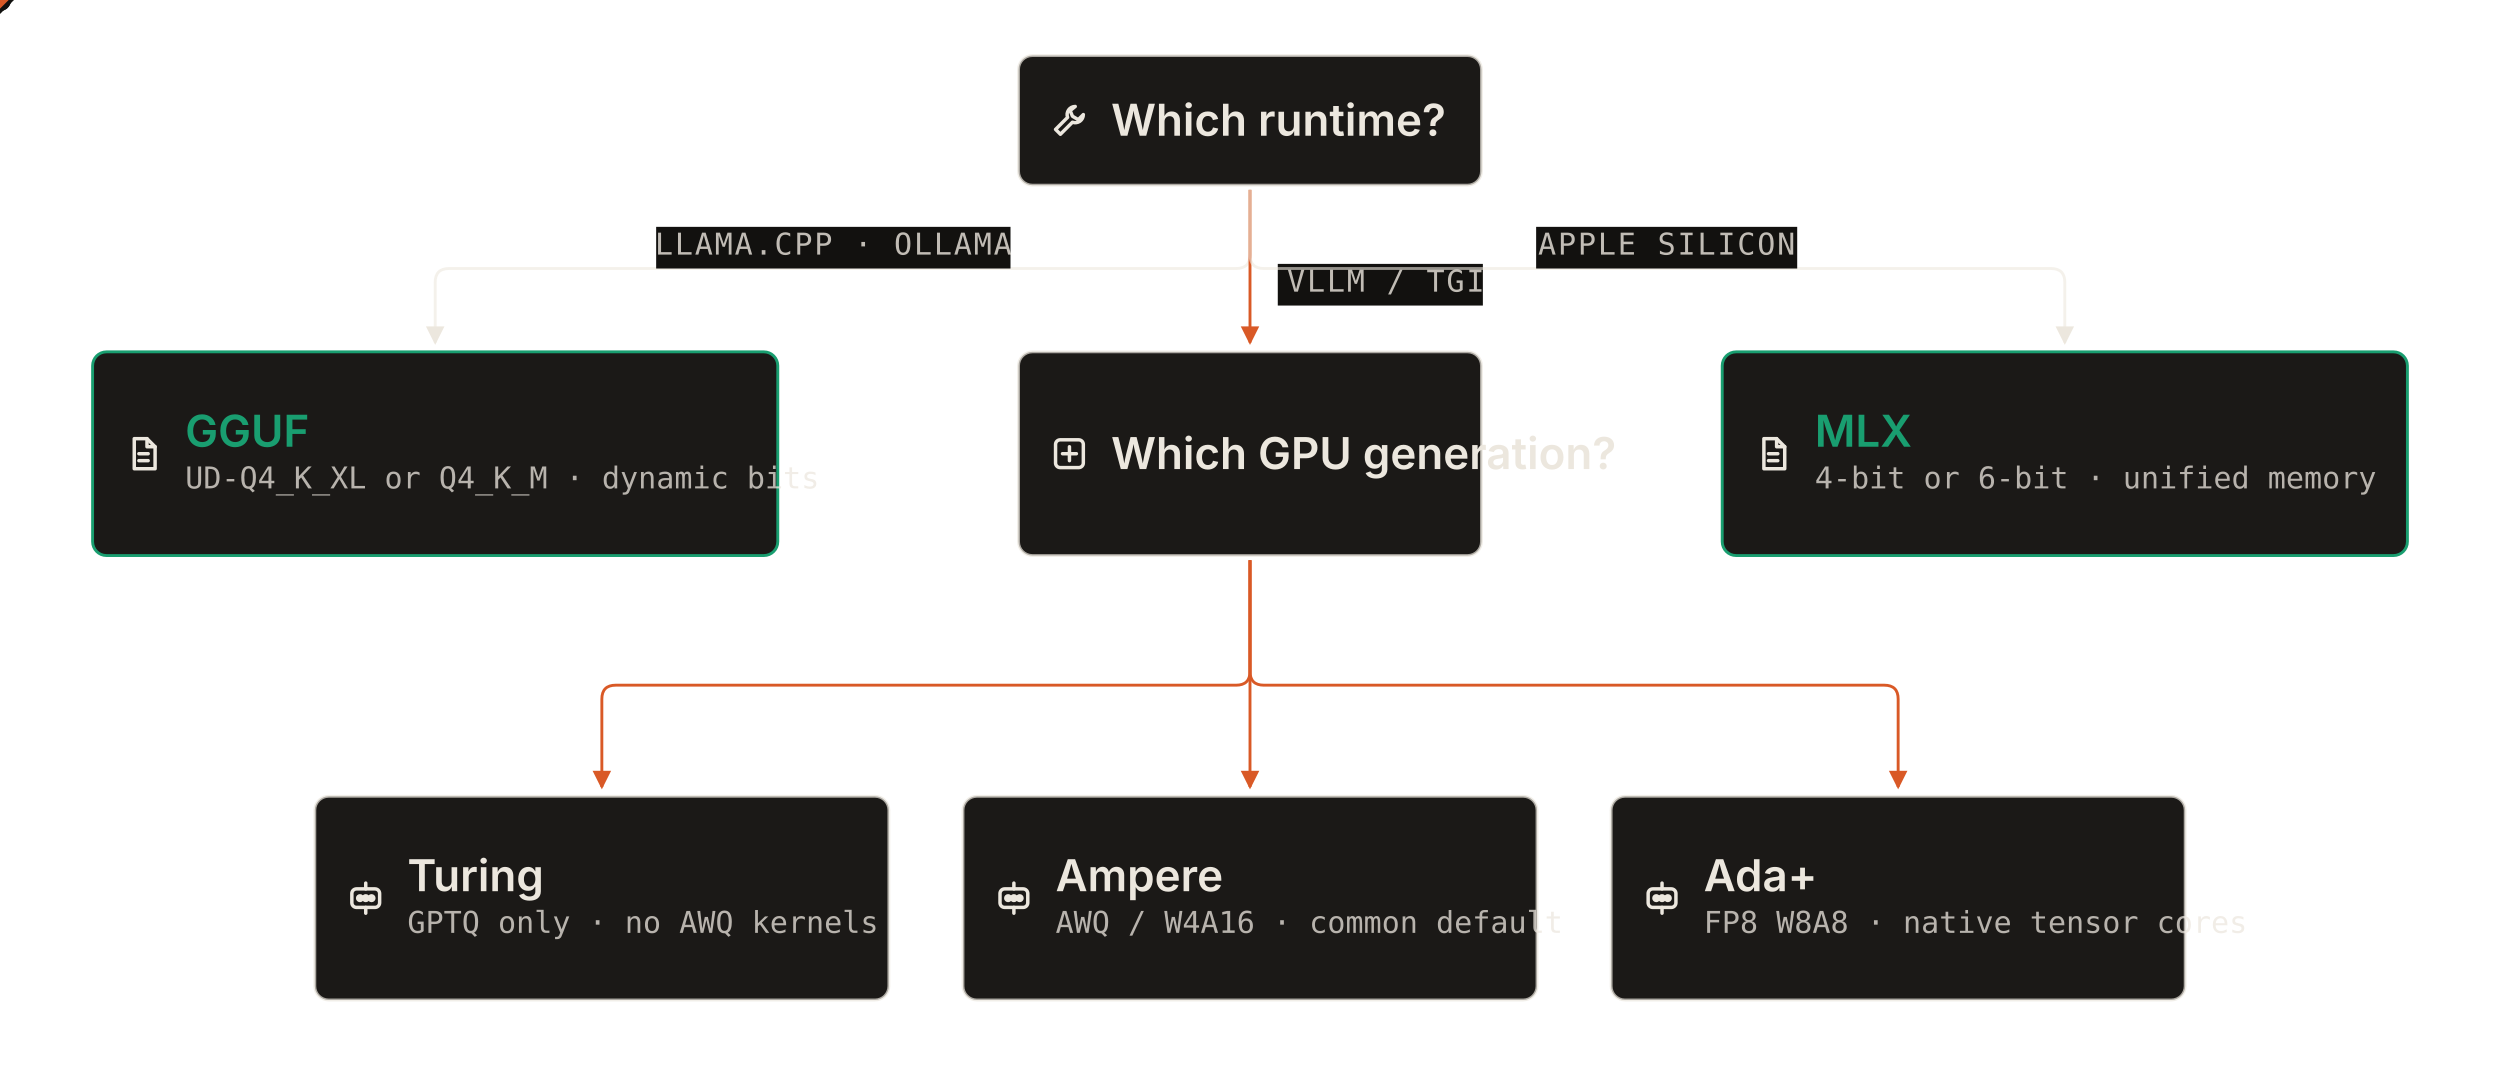
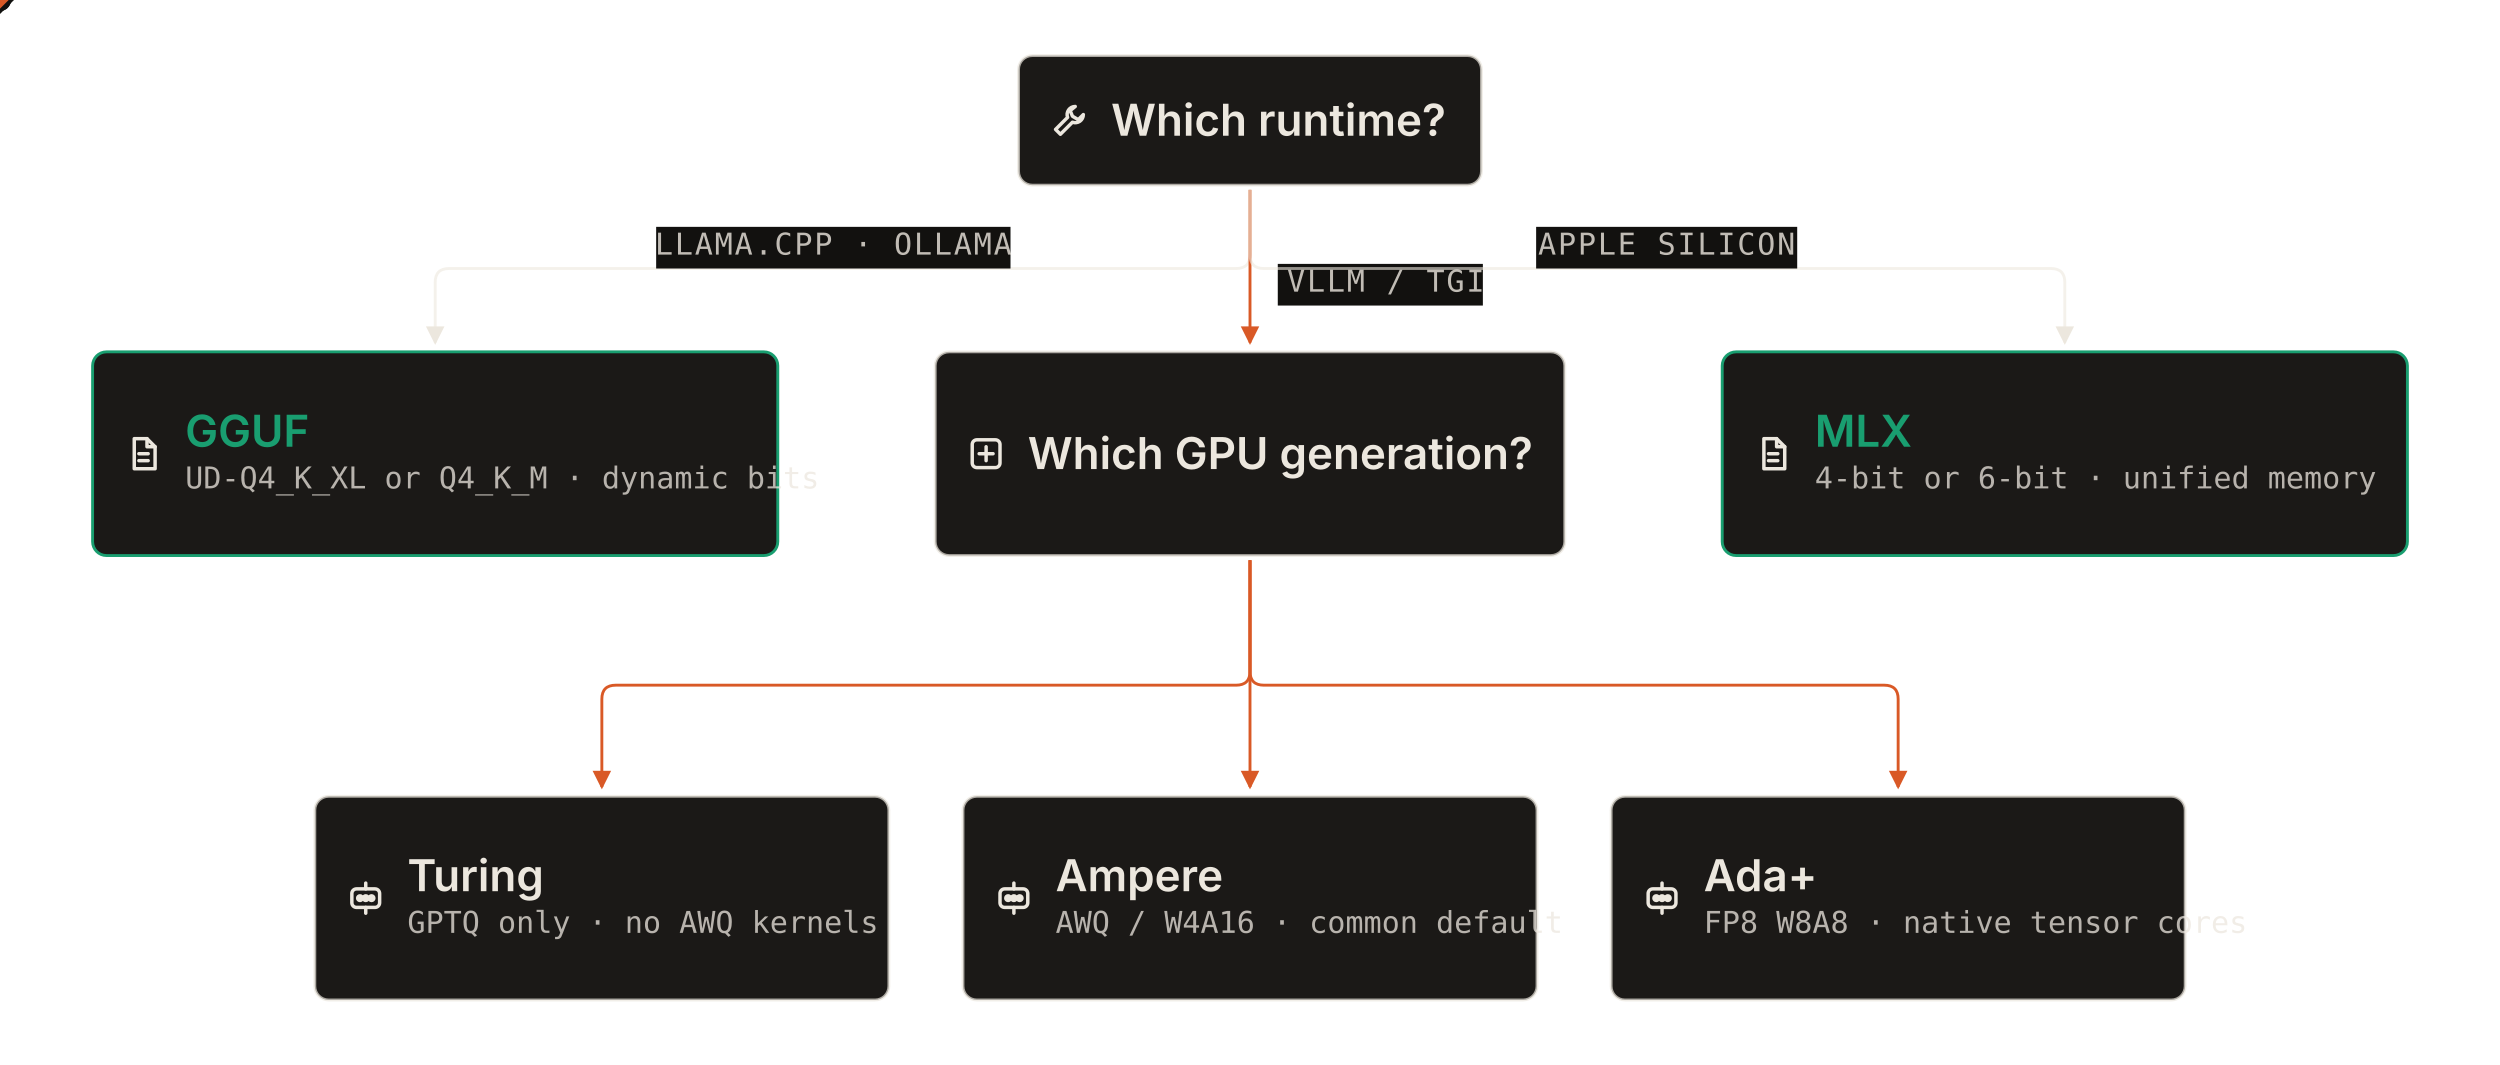
<svg xmlns="http://www.w3.org/2000/svg" viewBox="0 0 1080 460" width="1080" height="460" color="#ece7de" font-family="ui-sans-serif, system-ui, -apple-system, 'Segoe UI', Inter, Helvetica, Arial, sans-serif" role="img" aria-label="Decision tree. Which runtime: llama.cpp or Ollama lead to GGUF (UD-Q4_K_XL or Q4_K_M, dynamic bits per layer); Apple Silicon leads to MLX (4-bit or 6-bit, unified memory); vLLM or TGI lead to a second question, which GPU generation: Turing takes GPTQ only with no AWQ kernels, Ampere takes AWQ or W4A16 as the common default, Ada and later take FP8 W8A8 on native FP8 tensor cores.">
  <style>text{user-select:none}</style>
  <g transform="translate(0,0)">
    <defs>
      <marker id="qd-head" markerWidth="8" markerHeight="8" refX="7" refY="4" orient="auto-start-reverse" markerUnits="userSpaceOnUse">
        <path d="M0,0 L8,4 L0,8 z" fill="currentColor" />
      </marker>
      <marker id="qd-head-accent" markerWidth="8" markerHeight="8" refX="7" refY="4" orient="auto-start-reverse" markerUnits="userSpaceOnUse">
        <path d="M0,0 L8,4 L0,8 z" fill="#199e70" />
      </marker>
      <marker id="qd-head-request" markerWidth="8" markerHeight="8" refX="7" refY="4" orient="auto-start-reverse" markerUnits="userSpaceOnUse">
        <path d="M0,0 L8,4 L0,8 z" fill="#3987e5" />
      </marker>
      <marker id="qd-head-response" markerWidth="8" markerHeight="8" refX="7" refY="4" orient="auto-start-reverse" markerUnits="userSpaceOnUse">
        <path d="M0,0 L8,4 L0,8 z" fill="#199e70" />
      </marker>
      <marker id="qd-head-change" markerWidth="8" markerHeight="8" refX="7" refY="4" orient="auto-start-reverse" markerUnits="userSpaceOnUse">
        <path d="M0,0 L8,4 L0,8 z" fill="#d95926" />
      </marker>
    </defs>
    <g data-uipack="node">
      <rect x="440" y="24" width="200" height="56" rx="6" fill="#1b1917" stroke="currentColor" stroke-opacity="0.7" stroke-width="1.25" />
      <g transform="translate(454, 44)" fill="none" stroke="currentColor" stroke-width="1.5" stroke-linecap="round" stroke-linejoin="round">
        <path d="M10.5 2a3.5 3.5 0 0 0-3.3 4.7L2 11.9l2.1 2.1 5.2-5.2A3.5 3.5 0 0 0 14 5.5L11.8 7.7 9.3 6.2l-1-2.4z" />
      </g>
      <text x="480" y="58.65" text-anchor="start" font-size="19" font-weight="600" fill="currentColor">Which runtime?</text>
    </g>
    <path data-uipack="connector" d="M540,82 L540,110 Q540,116 534,116 L194,116 Q188,116 188,122 L188,148" fill="none" stroke="currentColor" stroke-opacity="0.6" stroke-width="1.25" marker-end="url(#qd-head)" />
    <g data-uipack="label">
      <rect x="283.46" y="98" width="153.08" height="18" fill="#12110f" />
      <text x="360" y="110" text-anchor="middle" font-size="13" font-family="ui-monospace, SFMono-Regular, Menlo, Consolas, monospace" letter-spacing=".06em" fill="currentColor" fill-opacity="0.8">LLAMA.CPP · OLLAMA</text>
    </g>
    <g data-uipack="packet">
      <circle cx="0" cy="0" r="4" fill="currentColor" stroke="#12110f" stroke-width="1.5" />
      <animateMotion dur="2s" begin="0s" repeatCount="indefinite" path="M540,82 L540,110 Q540,116 534,116 L194,116 Q188,116 188,122 L188,140" calcMode="linear" />
    </g>
    <path data-uipack="connector" data-kind="change" d="M540,82 L540,148" fill="none" stroke="#d95926" stroke-opacity="1" stroke-width="1.25" marker-end="url(#qd-head-change)" />
    <g data-uipack="label">
      <rect x="552" y="114" width="88.6" height="18" fill="#12110f" />
      <text x="556" y="126" text-anchor="start" font-size="13" font-family="ui-monospace, SFMono-Regular, Menlo, Consolas, monospace" letter-spacing=".06em" fill="currentColor" fill-opacity="0.8">VLLM / TGI</text>
    </g>
    <g data-uipack="packet" data-kind="change">
      <path d="M0,-4.8 L4.8,0 L0,4.8 L-4.8,0 Z" fill="#d95926" stroke="#12110f" stroke-width="1.5" />
      <animateMotion dur="1.4s" begin="-0.4s" repeatCount="indefinite" path="M540,82 L540,140" calcMode="linear" />
    </g>
    <path data-uipack="connector" d="M540,82 L540,110 Q540,116 546,116 L886,116 Q892,116 892,122 L892,148" fill="none" stroke="currentColor" stroke-opacity="0.6" stroke-width="1.25" marker-end="url(#qd-head)" />
    <g data-uipack="label">
      <rect x="663.61" y="98" width="112.78" height="18" fill="#12110f" />
      <text x="720" y="110" text-anchor="middle" font-size="13" font-family="ui-monospace, SFMono-Regular, Menlo, Consolas, monospace" letter-spacing=".06em" fill="currentColor" fill-opacity="0.8">APPLE SILICON</text>
    </g>
    <g data-uipack="packet">
      <circle cx="0" cy="0" r="4" fill="currentColor" stroke="#12110f" stroke-width="1.5" />
      <animateMotion dur="2s" begin="-1s" repeatCount="indefinite" path="M540,82 L540,110 Q540,116 546,116 L886,116 Q892,116 892,122 L892,140" calcMode="linear" />
    </g>
    <g data-uipack="node">
      <rect x="40" y="152" width="296" height="88" rx="6" fill="#1b1917" stroke="#199e70" stroke-opacity="1" stroke-width="1.25" />
      <g transform="translate(54, 188)" fill="none" stroke="currentColor" stroke-width="1.5" stroke-linecap="round" stroke-linejoin="round">
        <path d="M4 1.5h5.5L13 5v9.5H4z" />
        <path d="M9.5 1.5V5H13M6 8h4M6 11h4" />
      </g>
      <text x="80" y="193" text-anchor="start" font-size="19" font-weight="600" fill="#199e70">GGUF</text>
      <text x="80" y="211" text-anchor="start" font-size="13" font-family="ui-monospace, SFMono-Regular, Menlo, Consolas, monospace" fill="currentColor" fill-opacity="0.75">UD-Q4_K_XL or Q4_K_M · dynamic bits</text>
    </g>
    <g data-uipack="node">
-       <rect x="440" y="152" width="200" height="88" rx="6" fill="#1b1917" stroke="currentColor" stroke-opacity="0.7" stroke-width="1.25" />
-       <g transform="translate(454, 188)" fill="none" stroke="currentColor" stroke-width="1.5" stroke-linecap="round" stroke-linejoin="round">
+       <rect x="404" y="152" width="272" height="88" rx="6" fill="#1b1917" stroke="currentColor" stroke-opacity="0.7" stroke-width="1.25" />
+       <g transform="translate(418, 188)" fill="none" stroke="currentColor" stroke-width="1.5" stroke-linecap="round" stroke-linejoin="round">
        <rect x="2" y="2" width="12" height="12" rx="2" />
        <path d="M5 8h6M8 5v6" />
      </g>
-       <text x="480" y="202.65" text-anchor="start" font-size="19" font-weight="600" fill="currentColor">Which GPU generation?</text>
+       <text x="444" y="202.65" text-anchor="start" font-size="19" font-weight="600" fill="currentColor">Which GPU generation?</text>
    </g>
    <g data-uipack="node">
      <rect x="744" y="152" width="296" height="88" rx="6" fill="#1b1917" stroke="#199e70" stroke-opacity="1" stroke-width="1.25" />
      <g transform="translate(758, 188)" fill="none" stroke="currentColor" stroke-width="1.5" stroke-linecap="round" stroke-linejoin="round">
        <path d="M4 1.5h5.5L13 5v9.5H4z" />
        <path d="M9.5 1.5V5H13M6 8h4M6 11h4" />
      </g>
      <text x="784" y="193" text-anchor="start" font-size="19" font-weight="600" fill="#199e70">MLX</text>
      <text x="784" y="211" text-anchor="start" font-size="13" font-family="ui-monospace, SFMono-Regular, Menlo, Consolas, monospace" fill="currentColor" fill-opacity="0.75">4-bit or 6-bit · unified memory</text>
    </g>
    <g>
      <path data-uipack="connector" data-kind="change" d="M540,242 L540,290 Q540,296 534,296 L266,296 Q260,296 260,302 L260,340" fill="none" stroke="#d95926" stroke-opacity="1" stroke-width="1.25" marker-end="url(#qd-head-change)" />
      <g data-uipack="packet" data-kind="change">
        <path d="M0,-4.8 L4.8,0 L0,4.8 L-4.8,0 Z" fill="#d95926" stroke="#12110f" stroke-width="1.5" />
        <animateMotion dur="1.8s" begin="0s" repeatCount="indefinite" path="M540,242 L540,290 Q540,296 534,296 L266,296 Q260,296 260,302 L260,332" calcMode="linear" />
      </g>
    </g>
    <g>
      <path data-uipack="connector" data-kind="change" d="M540,242 L540,296 L540,296 L540,340" fill="none" stroke="#d95926" stroke-opacity="1" stroke-width="1.25" marker-end="url(#qd-head-change)" />
      <g data-uipack="packet" data-kind="change">
        <path d="M0,-4.8 L4.8,0 L0,4.8 L-4.8,0 Z" fill="#d95926" stroke="#12110f" stroke-width="1.5" />
        <animateMotion dur="1.8s" begin="-0.6s" repeatCount="indefinite" path="M540,242 L540,296 L540,296 L540,332" calcMode="linear" />
      </g>
    </g>
    <g>
      <path data-uipack="connector" data-kind="change" d="M540,242 L540,290 Q540,296 546,296 L814,296 Q820,296 820,302 L820,340" fill="none" stroke="#d95926" stroke-opacity="1" stroke-width="1.25" marker-end="url(#qd-head-change)" />
      <g data-uipack="packet" data-kind="change">
        <path d="M0,-4.8 L4.8,0 L0,4.8 L-4.8,0 Z" fill="#d95926" stroke="#12110f" stroke-width="1.5" />
        <animateMotion dur="1.8s" begin="-1.2s" repeatCount="indefinite" path="M540,242 L540,290 Q540,296 546,296 L814,296 Q820,296 820,302 L820,332" calcMode="linear" />
      </g>
    </g>
    <g data-uipack="node">
      <rect x="136" y="344" width="248" height="88" rx="6" fill="#1b1917" stroke="currentColor" stroke-opacity="0.7" stroke-width="1.25" />
      <g transform="translate(150, 380)" fill="none" stroke="currentColor" stroke-width="1.5" stroke-linecap="round" stroke-linejoin="round">
        <rect x="2" y="4" width="12" height="8" rx="2" />
        <circle cx="5.5" cy="8" r="1" fill="currentColor" />
        <circle cx="8" cy="8" r="1" fill="currentColor" />
        <circle cx="10.5" cy="8" r="1" fill="currentColor" />
        <path d="M8 1.5V4M8 12v2.5" />
      </g>
      <text x="176" y="385" text-anchor="start" font-size="19" font-weight="600" fill="currentColor">Turing</text>
      <text x="176" y="403" text-anchor="start" font-size="13" font-family="ui-monospace, SFMono-Regular, Menlo, Consolas, monospace" fill="currentColor" fill-opacity="0.75">GPTQ only · no AWQ kernels</text>
    </g>
    <g data-uipack="node">
      <rect x="416" y="344" width="248" height="88" rx="6" fill="#1b1917" stroke="currentColor" stroke-opacity="0.7" stroke-width="1.25" />
      <g transform="translate(430, 380)" fill="none" stroke="currentColor" stroke-width="1.5" stroke-linecap="round" stroke-linejoin="round">
        <rect x="2" y="4" width="12" height="8" rx="2" />
        <circle cx="5.5" cy="8" r="1" fill="currentColor" />
        <circle cx="8" cy="8" r="1" fill="currentColor" />
        <circle cx="10.5" cy="8" r="1" fill="currentColor" />
        <path d="M8 1.5V4M8 12v2.5" />
      </g>
      <text x="456" y="385" text-anchor="start" font-size="19" font-weight="600" fill="currentColor">Ampere</text>
      <text x="456" y="403" text-anchor="start" font-size="13" font-family="ui-monospace, SFMono-Regular, Menlo, Consolas, monospace" fill="currentColor" fill-opacity="0.75">AWQ / W4A16 · common default</text>
    </g>
    <g data-uipack="node">
      <rect x="696" y="344" width="248" height="88" rx="6" fill="#1b1917" stroke="currentColor" stroke-opacity="0.7" stroke-width="1.25" />
      <g transform="translate(710, 380)" fill="none" stroke="currentColor" stroke-width="1.5" stroke-linecap="round" stroke-linejoin="round">
        <rect x="2" y="4" width="12" height="8" rx="2" />
        <circle cx="5.5" cy="8" r="1" fill="currentColor" />
        <circle cx="8" cy="8" r="1" fill="currentColor" />
        <circle cx="10.5" cy="8" r="1" fill="currentColor" />
        <path d="M8 1.5V4M8 12v2.5" />
      </g>
      <text x="736" y="385" text-anchor="start" font-size="19" font-weight="600" fill="currentColor">Ada+</text>
      <text x="736" y="403" text-anchor="start" font-size="13" font-family="ui-monospace, SFMono-Regular, Menlo, Consolas, monospace" fill="currentColor" fill-opacity="0.75">FP8 W8A8 · native tensor cores</text>
    </g>
  </g>
</svg>
